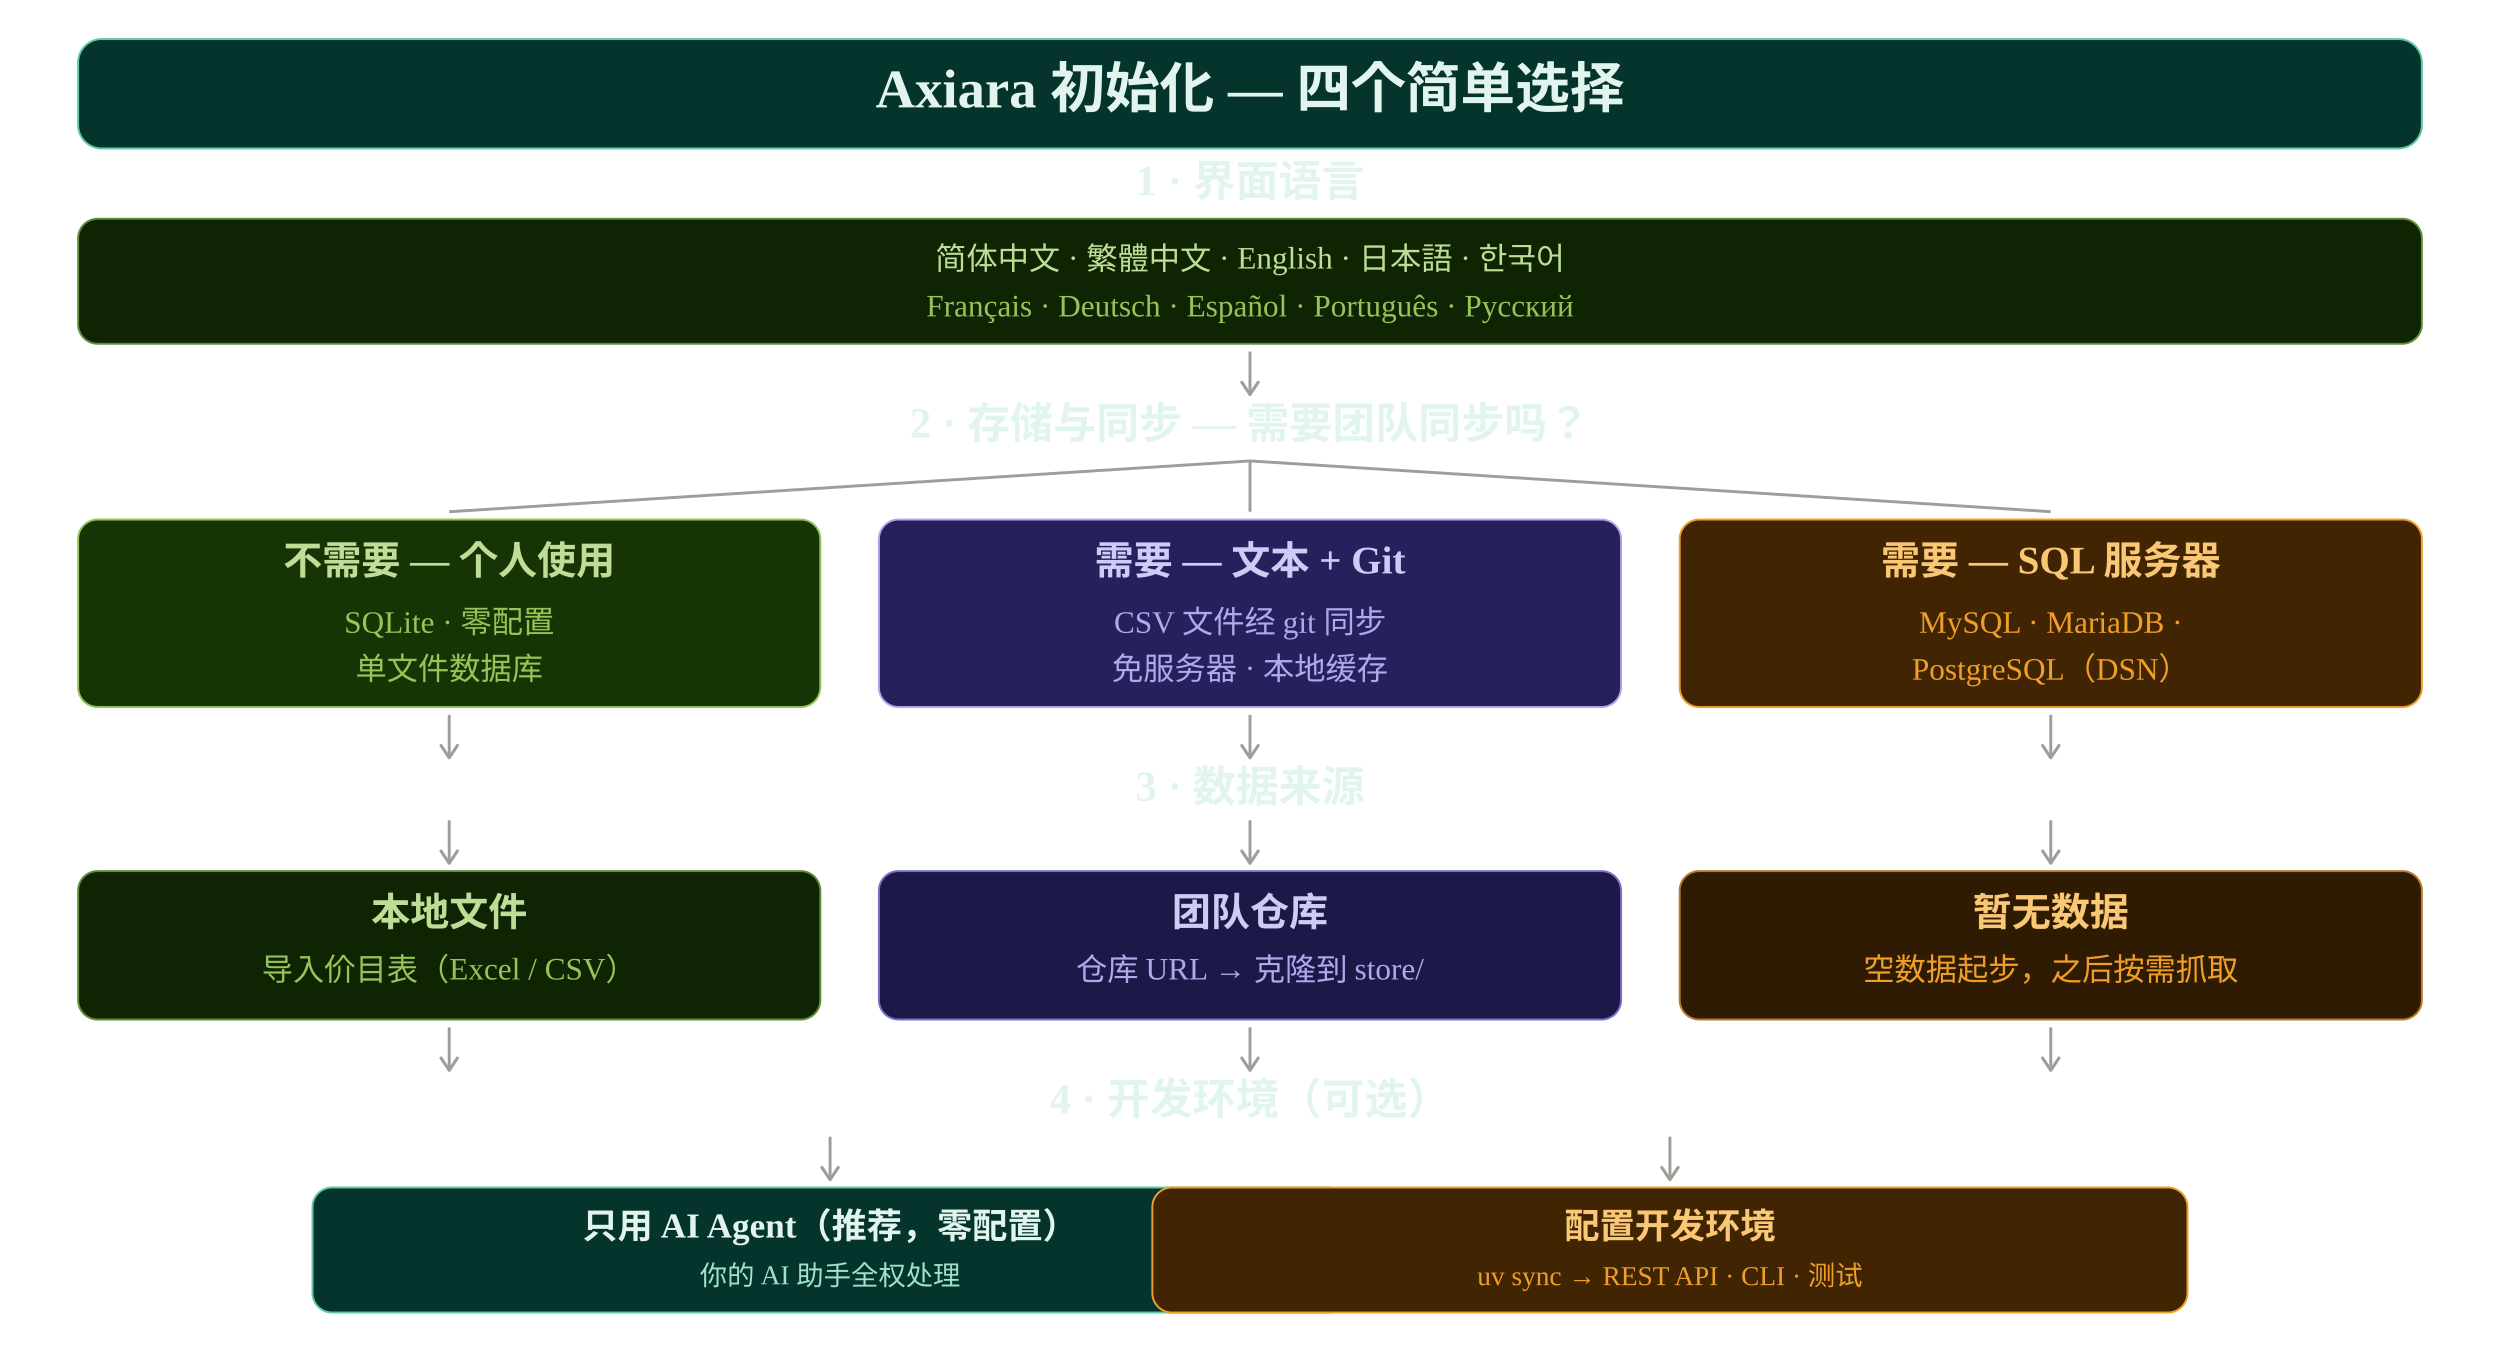
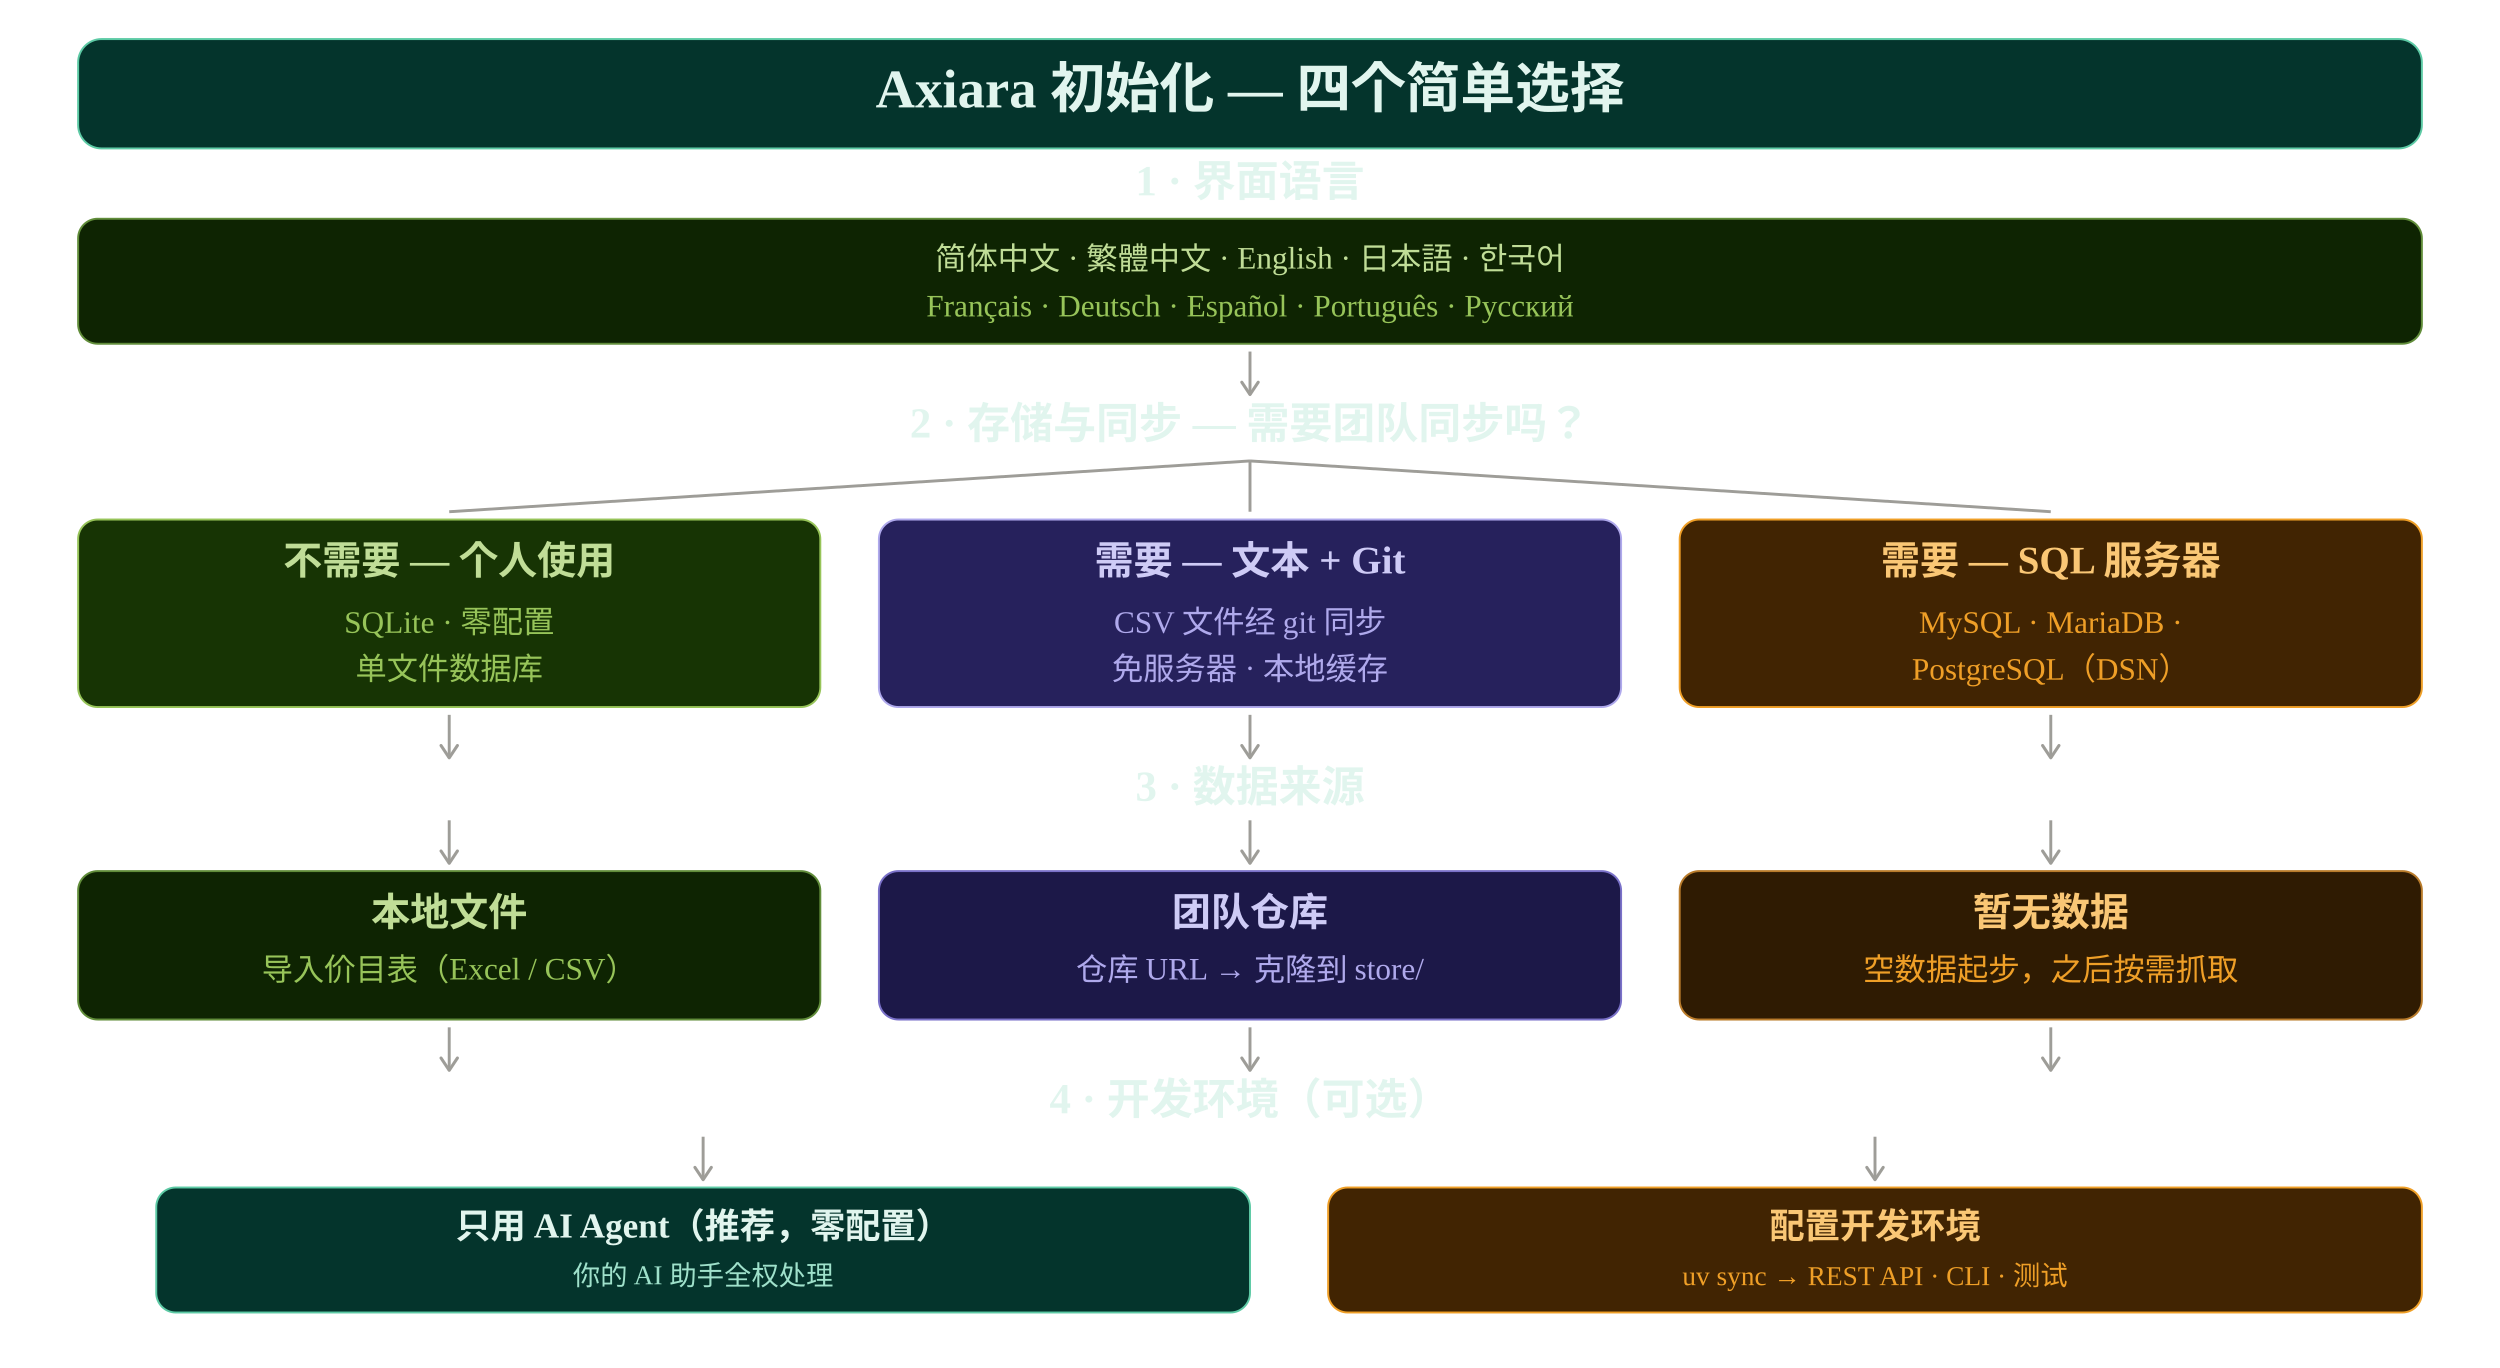
<svg xmlns="http://www.w3.org/2000/svg" viewBox="0 0 1280 700" width="100%" role="img">
  <defs>
    <marker id="arrow" viewBox="0 0 10 10" refX="8" refY="5" markerWidth="7" markerHeight="7" orient="auto-start-reverse">
      <path d="M2 1L8 5L2 9" fill="none" stroke="context-stroke" stroke-width="1.5" stroke-linecap="round" stroke-linejoin="round" />
    </marker>
  </defs>
  <rect x="40" y="20" width="1200" height="56" rx="12" fill="#04342C" stroke="#5DCAA5" stroke-width="1" />
  <text x="640" y="55" font-size="28" font-weight="600" fill="#E1F5EE" text-anchor="middle">Axiara 初始化 — 四个简单选择</text>
  <text x="640" y="100" font-size="22" font-weight="600" fill="#E1F5EE" text-anchor="middle">1 · 界面语言</text>
  <rect x="40" y="112" width="1200" height="64" rx="10" fill="#0E2402" stroke="#618D3A" stroke-width="1" />
  <text x="640" y="138" font-size="16" fill="#C0DD97" text-anchor="middle">简体中文 · 繁體中文 · English · 日本語 · 한국어</text>
  <text x="640" y="162" font-size="16" fill="#97C459" text-anchor="middle">Français · Deutsch · Español · Português · Русский</text>
  <line x1="640" y1="180" x2="640" y2="202" stroke="#9E9D98" stroke-width="1.5" marker-end="url(#arrow)" />
  <text x="640" y="224" font-size="22" font-weight="600" fill="#E1F5EE" text-anchor="middle">2 · 存储与同步 — 需要团队同步吗？</text>
  <line x1="640" y1="236" x2="230" y2="262" stroke="#9E9D98" stroke-width="1.5" />
  <line x1="640" y1="236" x2="640" y2="262" stroke="#9E9D98" stroke-width="1.5" />
  <line x1="640" y1="236" x2="1050" y2="262" stroke="#9E9D98" stroke-width="1.5" />
  <rect x="40" y="266" width="380" height="96" rx="10" fill="#173404" stroke="#97C459" stroke-width="1" />
  <text x="230" y="294" font-size="20" font-weight="600" fill="#C0DD97" text-anchor="middle">不需要 — 个人使用</text>
  <text x="230" y="324" font-size="16" fill="#97C459" text-anchor="middle">SQLite · 零配置</text>
  <text x="230" y="348" font-size="16" fill="#97C459" text-anchor="middle">单文件数据库</text>
  <rect x="450" y="266" width="380" height="96" rx="10" fill="#26215C" stroke="#AFA9EC" stroke-width="1" />
  <text x="640" y="294" font-size="20" font-weight="600" fill="#CECBF6" text-anchor="middle">需要 — 文本 + Git</text>
  <text x="640" y="324" font-size="16" fill="#AFA9EC" text-anchor="middle">CSV 文件经 git 同步</text>
  <text x="640" y="348" font-size="16" fill="#AFA9EC" text-anchor="middle">免服务器 · 本地缓存</text>
  <rect x="860" y="266" width="380" height="96" rx="10" fill="#412402" stroke="#EF9F27" stroke-width="1" />
  <text x="1050" y="294" font-size="20" font-weight="600" fill="#FAC775" text-anchor="middle">需要 — SQL 服务器</text>
  <text x="1050" y="324" font-size="16" fill="#EF9F27" text-anchor="middle">MySQL · MariaDB ·</text>
  <text x="1050" y="348" font-size="16" fill="#EF9F27" text-anchor="middle">PostgreSQL（DSN）</text>
  <line x1="230" y1="366" x2="230" y2="388" stroke="#9E9D98" stroke-width="1.5" marker-end="url(#arrow)" />
  <line x1="640" y1="366" x2="640" y2="388" stroke="#9E9D98" stroke-width="1.5" marker-end="url(#arrow)" />
  <line x1="1050" y1="366" x2="1050" y2="388" stroke="#9E9D98" stroke-width="1.5" marker-end="url(#arrow)" />
  <text x="640" y="410" font-size="22" font-weight="600" fill="#E1F5EE" text-anchor="middle">3 · 数据来源</text>
  <line x1="230" y1="420" x2="230" y2="442" stroke="#9E9D98" stroke-width="1.5" marker-end="url(#arrow)" />
  <line x1="640" y1="420" x2="640" y2="442" stroke="#9E9D98" stroke-width="1.5" marker-end="url(#arrow)" />
  <line x1="1050" y1="420" x2="1050" y2="442" stroke="#9E9D98" stroke-width="1.5" marker-end="url(#arrow)" />
  <rect x="40" y="446" width="380" height="76" rx="10" fill="#0E2402" stroke="#618D3A" stroke-width="1" />
  <text x="230" y="474" font-size="20" font-weight="600" fill="#C0DD97" text-anchor="middle">本地文件</text>
  <text x="230" y="502" font-size="16" fill="#97C459" text-anchor="middle">导入价目表（Excel / CSV）</text>
  <rect x="450" y="446" width="380" height="76" rx="10" fill="#1C1848" stroke="#7A71C9" stroke-width="1" />
  <text x="640" y="474" font-size="20" font-weight="600" fill="#CECBF6" text-anchor="middle">团队仓库</text>
  <text x="640" y="502" font-size="16" fill="#AFA9EC" text-anchor="middle">仓库 URL → 克隆到 store/</text>
  <rect x="860" y="446" width="380" height="76" rx="10" fill="#2F1B02" stroke="#B97B2A" stroke-width="1" />
  <text x="1050" y="474" font-size="20" font-weight="600" fill="#FAC775" text-anchor="middle">暂无数据</text>
  <text x="1050" y="502" font-size="16" fill="#EF9F27" text-anchor="middle">空数据起步，之后按需抓取</text>
  <line x1="230" y1="526" x2="230" y2="548" stroke="#9E9D98" stroke-width="1.5" marker-end="url(#arrow)" />
  <line x1="640" y1="526" x2="640" y2="548" stroke="#9E9D98" stroke-width="1.5" marker-end="url(#arrow)" />
  <line x1="1050" y1="526" x2="1050" y2="548" stroke="#9E9D98" stroke-width="1.5" marker-end="url(#arrow)" />
  <text x="640" y="570" font-size="22" font-weight="600" fill="#E1F5EE" text-anchor="middle">4 · 开发环境（可选）</text>
-   <line x1="425" y1="582" x2="425" y2="604" stroke="#9E9D98" stroke-width="1.5" marker-end="url(#arrow)" />
-   <line x1="855" y1="582" x2="855" y2="604" stroke="#9E9D98" stroke-width="1.5" marker-end="url(#arrow)" />
-   <rect x="160" y="608" width="530" height="64" rx="10" fill="#04342C" stroke="#5DCAA5" stroke-width="1" />
-   <text x="425" y="634" font-size="18" font-weight="600" fill="#E1F5EE" text-anchor="middle">只用 AI Agent（推荐，零配置）</text>
-   <text x="425" y="658" font-size="14" fill="#9FE1CB" text-anchor="middle">你的 AI 助手全权处理</text>
-   <rect x="590" y="608" width="530" height="64" rx="10" fill="#412402" stroke="#EF9F27" stroke-width="1" />
-   <text x="855" y="634" font-size="18" font-weight="600" fill="#FAC775" text-anchor="middle">配置开发环境</text>
-   <text x="855" y="658" font-size="14" fill="#EF9F27" text-anchor="middle">uv sync → REST API · CLI · 测试</text>
+   <line x1="360" y1="582" x2="360" y2="604" stroke="#9E9D98" stroke-width="1.5" marker-end="url(#arrow)" />
+   <line x1="960" y1="582" x2="960" y2="604" stroke="#9E9D98" stroke-width="1.5" marker-end="url(#arrow)" />
+   <rect x="80" y="608" width="560" height="64" rx="10" fill="#04342C" stroke="#5DCAA5" stroke-width="1" />
+   <text x="360" y="634" font-size="18" font-weight="600" fill="#E1F5EE" text-anchor="middle">只用 AI Agent（推荐，零配置）</text>
+   <text x="360" y="658" font-size="14" fill="#9FE1CB" text-anchor="middle">你的 AI 助手全权处理</text>
+   <rect x="680" y="608" width="560" height="64" rx="10" fill="#412402" stroke="#EF9F27" stroke-width="1" />
+   <text x="960" y="634" font-size="18" font-weight="600" fill="#FAC775" text-anchor="middle">配置开发环境</text>
+   <text x="960" y="658" font-size="14" fill="#EF9F27" text-anchor="middle">uv sync → REST API · CLI · 测试</text>
</svg>
